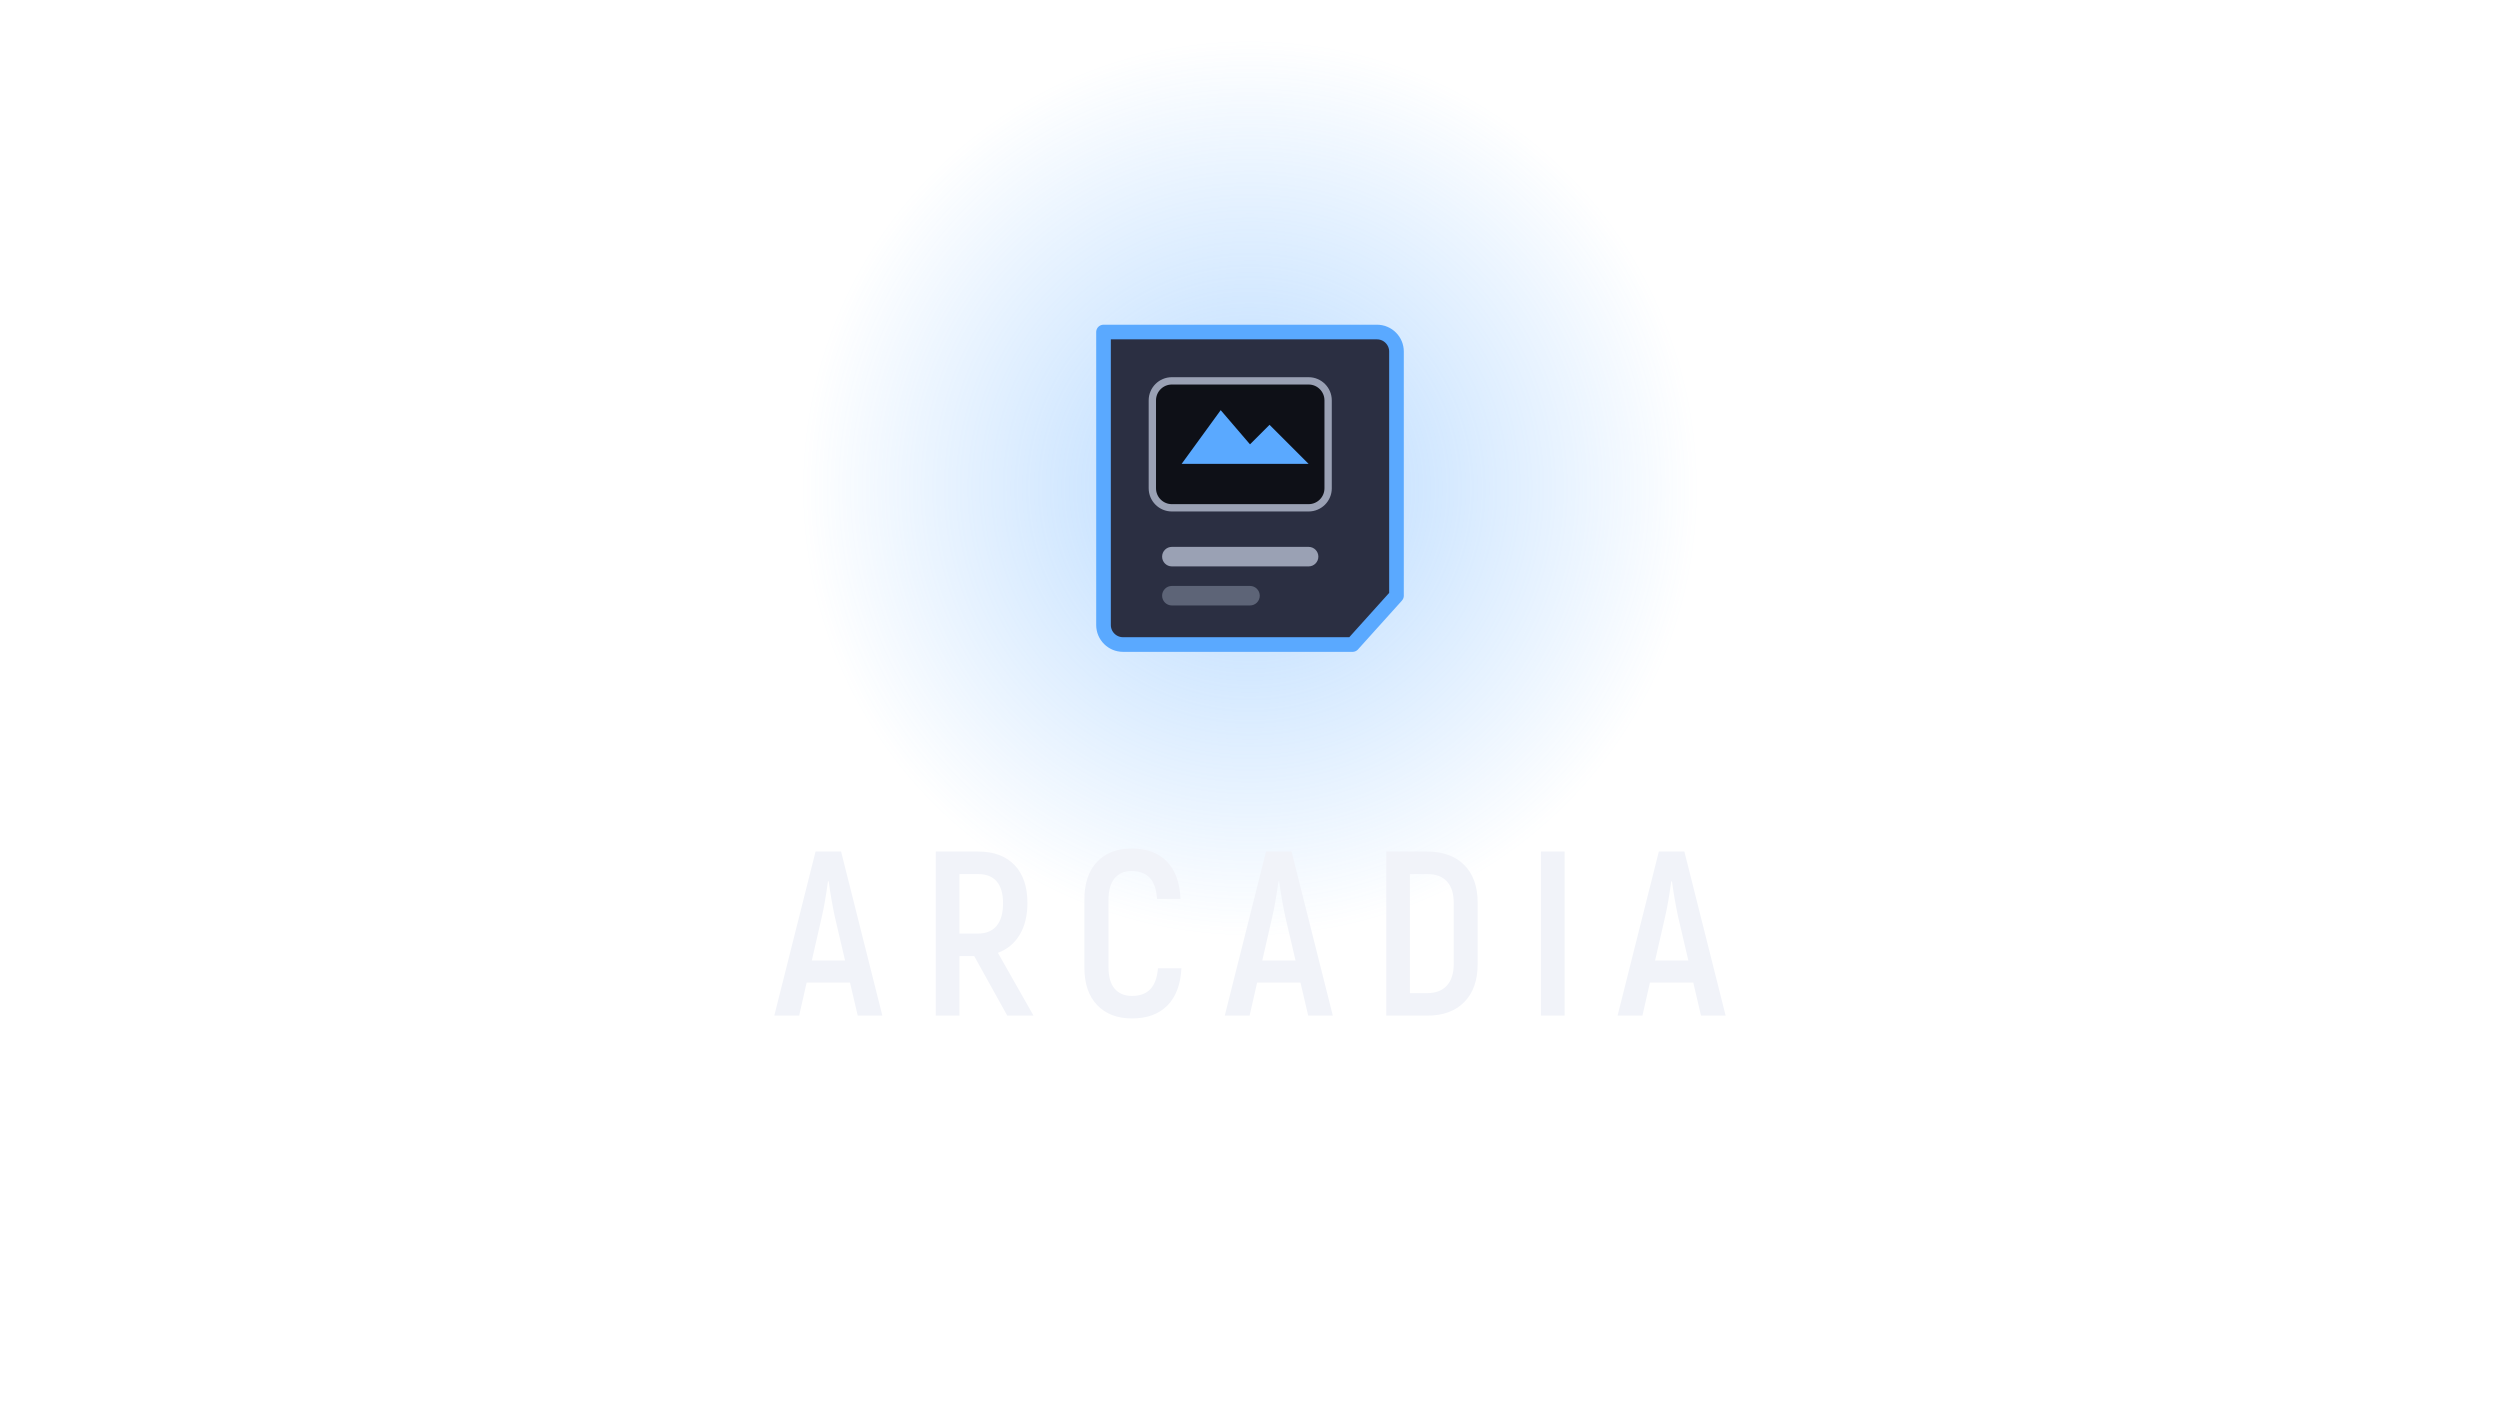
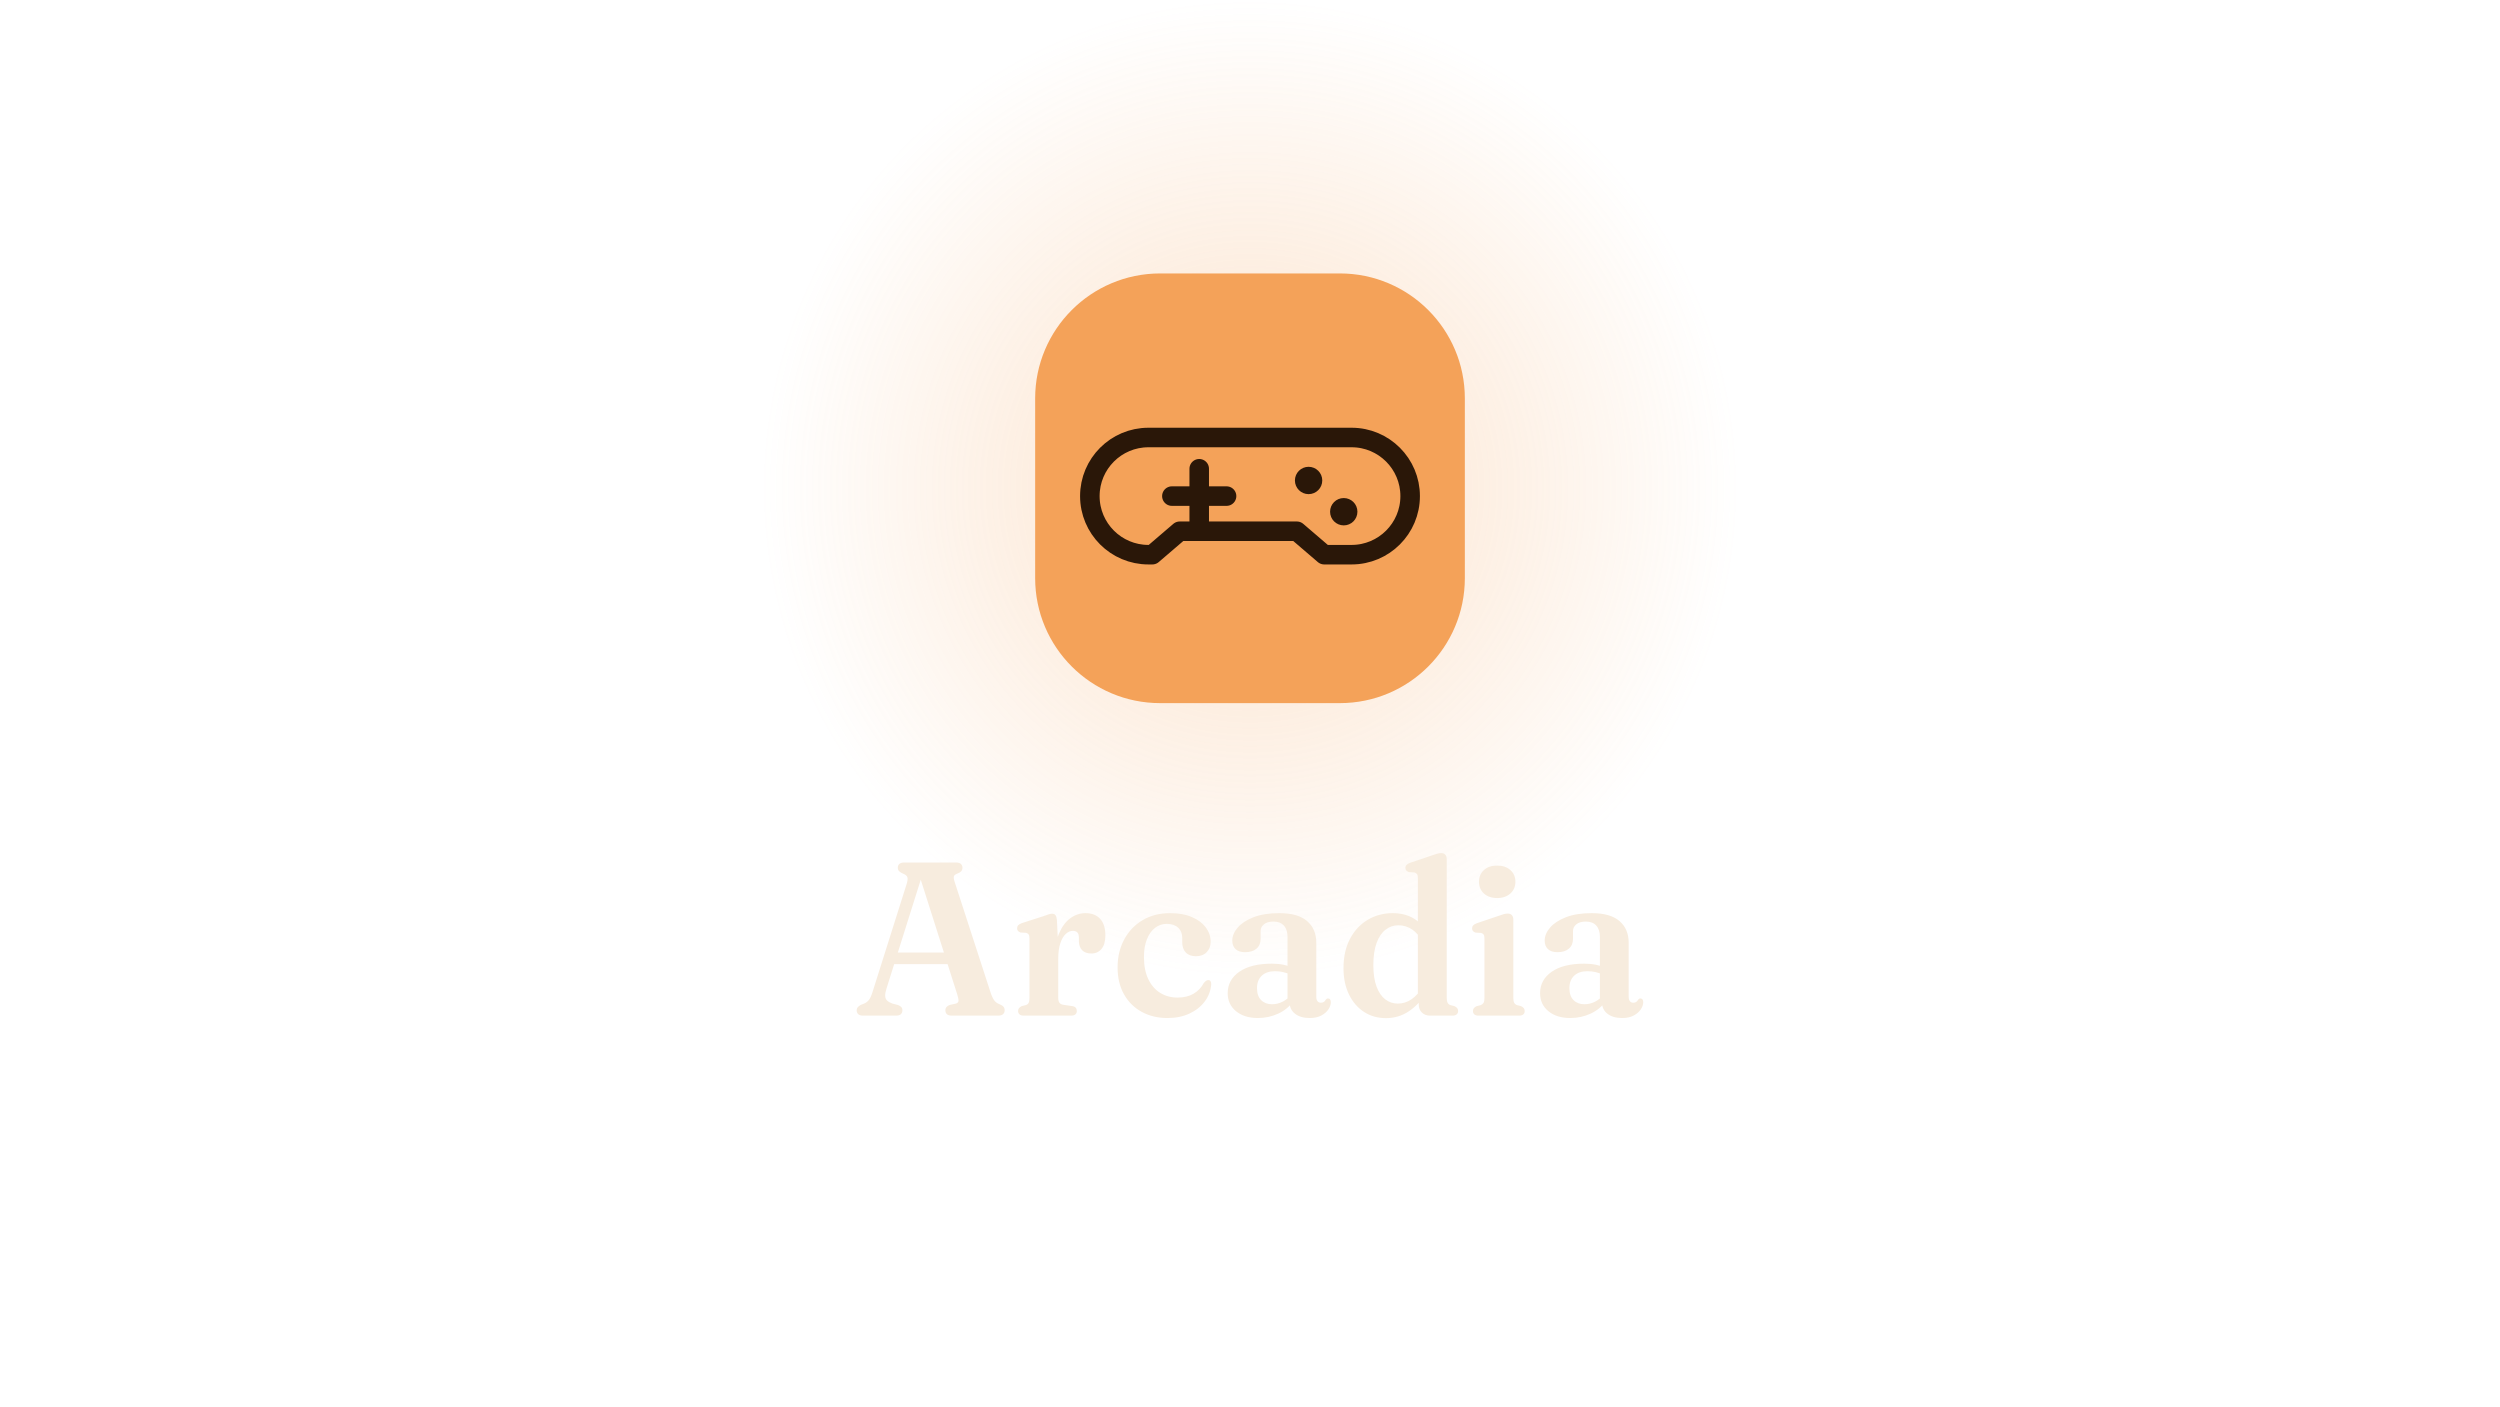
<svg xmlns="http://www.w3.org/2000/svg" width="1280" height="720" viewBox="0 0 1280 720">
  <defs>
    <radialGradient id="glow" cx="0.5" cy="0.5" r="0.5">
-       <stop offset="0" stop-color="#5aa9ff" stop-opacity="0.45" />
-       <stop offset="1" stop-color="#5aa9ff" stop-opacity="0" />
+       <stop offset="0" stop-color="#f4a259" stop-opacity="0.32" />
+       <stop offset="1" stop-color="#f4a259" stop-opacity="0" />
    </radialGradient>
  </defs>
-   <circle cx="640" cy="250" r="230" fill="url(#glow)" />
-   <g transform="translate(475 90) scale(1.25)">
-     <path d="M72 64h112a8 8 0 0 1 8 8v100l-18 20H80a8 8 0 0 1-8-8z" fill="#2b2f42" stroke="#5aa9ff" stroke-width="6" stroke-linejoin="round" />
-     <rect x="92" y="84" width="72" height="52" rx="8" fill="#0e1017" stroke="#9aa1b4" stroke-width="3" />
-     <path d="M104 118l16-22 12 14 8-8 16 16z" fill="#5aa9ff" />
-     <rect x="96" y="152" width="64" height="8" rx="4" fill="#9aa1b4" />
-     <rect x="96" y="168" width="40" height="8" rx="4" fill="#5d6477" />
+   <circle cx="640" cy="250" r="250" fill="url(#glow)" />
+   <g transform="translate(530 140)">
+     <rect x="0" y="0" width="220" height="220" rx="64" fill="#f4a259" />
+     <path d="M58 84h104a30 30 0 0 1 0 60h-14l-14-12H74l-14 12H58a30 30 0 0 1 0-60z" fill="none" stroke="#2a1708" stroke-width="10" stroke-linejoin="round" />
+     <path d="M70 114h28M84 100v28" stroke="#2a1708" stroke-width="10" stroke-linecap="round" />
+     <circle cx="140" cy="106" r="7" fill="#2a1708" />
+     <circle cx="158" cy="122" r="7" fill="#2a1708" />
  </g>
-   <path transform="translate(395.6 520)" fill="#f1f3f9" d="M39.6 -16.92H17.4L13.56 0.0H0.84L21.96 -84.0H35.04L56.16 0.0H43.56ZM37.08 -28.2 31.8 -50.76Q30.0 -59.16 28.68 -68.76H28.32Q26.76 -57.36 25.2 -50.76L20.04 -28.2Z M103.2 -30.48H95.64V0.0H83.52V-84.0H105.24Q117.24 -84.0 123.84 -77.1Q130.44 -70.2 130.44 -57.72Q130.44 -48.0 126.48 -41.4Q122.52 -34.8 115.32 -32.16L133.56 0.0H120.12ZM95.64 -42.0H105.0Q111.36 -42.0 114.66 -45.96Q117.96 -49.92 117.96 -57.48Q117.96 -64.92 114.72 -68.7Q111.48 -72.48 105.12 -72.48H95.64Z M159.6 -24.72V-59.28Q159.6 -71.88 166.08 -78.72Q172.56 -85.56 183.84 -85.56Q195.36 -85.56 201.84 -78.9Q208.32 -72.24 208.8 -59.76H196.8Q196.32 -67.08 193.08 -70.56Q189.84 -74.04 183.72 -74.04Q178.2 -74.04 175.08 -70.32Q171.96 -66.6 171.96 -59.28V-24.72Q171.96 -17.4 175.14 -13.74Q178.32 -10.08 183.96 -10.08Q190.08 -10.08 193.38 -13.56Q196.68 -17.04 197.28 -24.24H209.28Q208.68 -11.88 202.14 -5.22Q195.6 1.44 183.96 1.44Q172.68 1.44 166.14 -5.4Q159.6 -12.24 159.6 -24.72Z M270.24 -16.92H248.04L244.2 0.0H231.48L252.6 -84.0H265.68L286.8 0.0H274.2ZM267.72 -28.2 262.44 -50.76Q260.64 -59.16 259.32 -68.76H258.96Q257.4 -57.36 255.84 -50.76L250.68 -28.2Z M314.16 -84.0H335.04Q347.28 -84.0 354.12 -77.1Q360.96 -70.2 360.96 -57.84V-26.4Q360.96 -13.92 354.12 -6.96Q347.28 0.0 335.16 0.0H314.16ZM335.16 -11.52Q341.64 -11.52 345.18 -15.36Q348.72 -19.2 348.72 -26.64V-57.6Q348.72 -64.92 345.24 -68.7Q341.76 -72.48 335.16 -72.48H326.28V-11.52Z M393.36 -84.0H405.48V0.0H393.36Z M471.36 -16.92H449.16L445.32 0.0H432.6L453.72 -84.0H466.8L487.92 0.0H475.32ZM468.84 -28.2 463.56 -50.76Q461.76 -59.16 460.44 -68.76H460.08Q458.52 -57.36 456.96 -50.76L451.8 -28.2Z" />
+   <path transform="translate(437.5 520)" fill="#f7ecde" d="M18.2 -32.312H50.512L50.736 -26.376H17.864ZM24.528 -2.744Q24.528 -1.456 23.744 -0.728Q22.96 0.0 21.28 0.0H4.368Q2.744 0.0 1.932 -0.728Q1.12 -1.456 1.12 -2.744Q1.12 -3.64 1.624 -4.256Q2.128 -4.872 3.192 -5.488L5.04 -6.216Q6.552 -6.888 7.532 -8.232Q8.512 -9.576 9.52 -12.992L26.712 -67.424Q27.44 -69.776 27.076 -70.868Q26.712 -71.96 24.864 -72.688Q23.52 -73.248 22.848 -73.948Q22.176 -74.648 22.176 -75.712Q22.176 -77.0 23.016 -77.7Q23.856 -78.4 25.48 -78.4H51.968Q53.648 -78.4 54.46 -77.672Q55.272 -76.944 55.272 -75.712Q55.272 -74.592 54.628 -73.892Q53.984 -73.192 52.584 -72.688Q51.184 -72.184 50.904 -71.344Q50.624 -70.504 51.24 -68.6L69.608 -12.04Q70.56 -9.128 71.568 -7.784Q72.576 -6.44 74.312 -5.824Q75.768 -5.208 76.328 -4.508Q76.888 -3.808 76.888 -2.744Q76.888 -1.512 76.076 -0.756Q75.264 0.0 73.584 0.0H49.784Q48.104 0.0 47.32 -0.728Q46.536 -1.456 46.536 -2.744Q46.536 -3.752 47.124 -4.424Q47.712 -5.096 48.832 -5.488L51.912 -6.16Q53.2 -6.552 53.256 -7.588Q53.312 -8.624 52.584 -10.92L33.264 -71.68L34.888 -72.632L16.408 -13.944Q15.68 -11.648 15.708 -10.164Q15.736 -8.68 16.66 -7.756Q17.584 -6.832 19.432 -6.16L22.288 -5.432Q23.408 -4.984 23.968 -4.368Q24.528 -3.752 24.528 -2.744Z M102.464 -28.672Q102.464 -36.624 104.676 -41.916Q106.888 -47.208 110.472 -49.84Q114.056 -52.472 118.256 -52.472Q123.072 -52.472 125.76 -49.56Q128.448 -46.648 128.448 -41.16Q128.448 -36.456 126.46 -34.132Q124.472 -31.808 121.336 -31.808Q118.2 -31.808 116.576 -33.46Q114.952 -35.112 114.896 -38.08V-39.984Q114.896 -41.72 114.112 -42.56Q113.328 -43.4 111.76 -43.4Q109.856 -43.4 108.148 -41.804Q106.44 -40.208 105.376 -37.016Q104.312 -33.824 104.312 -29.008ZM103.64 -48.944 104.312 -35.504V-9.128Q104.312 -7.504 104.9 -6.636Q105.488 -5.768 106.944 -5.544L111.48 -4.872Q112.712 -4.704 113.272 -4.032Q113.832 -3.36 113.832 -2.352Q113.832 -1.288 113.104 -0.644Q112.376 0.0 110.976 0.0H86.56Q85.216 0.0 84.488 -0.644Q83.76 -1.288 83.76 -2.352Q83.76 -3.248 84.236 -3.836Q84.712 -4.424 85.608 -4.872L87.68 -5.376Q88.688 -5.712 89.136 -6.496Q89.584 -7.28 89.584 -9.016V-39.48Q89.584 -40.936 89.164 -41.552Q88.744 -42.168 87.848 -42.392L84.992 -42.56Q84.096 -42.896 83.676 -43.4Q83.256 -43.904 83.256 -44.688Q83.256 -45.64 83.816 -46.256Q84.376 -46.872 85.72 -47.376L96.696 -50.904Q98.432 -51.576 99.496 -51.884Q100.56 -52.192 101.232 -52.192Q102.296 -52.192 102.884 -51.464Q103.472 -50.736 103.64 -48.944Z M182.36 -37.8Q182.36 -34.552 180.316 -32.48Q178.272 -30.408 174.8 -30.408Q171.44 -30.408 169.62 -32.34Q167.8 -34.272 167.8 -37.52V-39.76Q167.8 -43.064 165.7 -45.024Q163.6 -46.984 159.96 -46.984Q156.544 -46.984 153.884 -44.94Q151.224 -42.896 149.712 -39.088Q148.2 -35.28 148.2 -30.016Q148.2 -23.296 150.44 -18.648Q152.68 -14.0 156.572 -11.62Q160.464 -9.24 165.392 -9.24Q170.264 -9.24 173.624 -11.228Q176.984 -13.216 178.832 -16.688Q179.616 -17.584 180.12 -17.892Q180.624 -18.2 181.184 -18.2Q181.912 -18.2 182.304 -17.612Q182.696 -17.024 182.64 -15.96Q182.248 -11.144 179.336 -7.252Q176.424 -3.36 171.524 -1.064Q166.624 1.232 160.24 1.232Q152.848 1.232 147.052 -1.932Q141.256 -5.096 137.98 -10.92Q134.704 -16.744 134.704 -24.696Q134.704 -32.592 138.036 -38.892Q141.368 -45.192 147.444 -48.832Q153.52 -52.472 161.64 -52.472Q168.08 -52.472 172.728 -50.484Q177.376 -48.496 179.868 -45.136Q182.36 -41.776 182.36 -37.8Z M222.776 -6.832V-8.12L221.712 -8.344V-40.264Q221.712 -44.072 219.836 -46.116Q217.96 -48.16 214.544 -48.16Q211.352 -48.16 209.644 -46.76Q207.936 -45.36 207.936 -43.344V-39.368Q207.936 -36.12 205.836 -34.3Q203.736 -32.48 199.984 -32.48Q196.792 -32.48 195.112 -34.048Q193.432 -35.616 193.432 -38.416Q193.432 -41.832 196.176 -45.052Q198.92 -48.272 204.296 -50.372Q209.672 -52.472 217.512 -52.472Q227.032 -52.472 231.736 -48.412Q236.44 -44.352 236.44 -37.352V-9.632Q236.44 -8.176 237.056 -7.392Q237.672 -6.608 238.848 -6.608Q239.744 -6.608 240.332 -7.028Q240.92 -7.448 241.256 -8.12Q241.48 -8.4 241.76 -8.596Q242.04 -8.792 242.432 -8.792Q243.16 -8.792 243.524 -8.26Q243.888 -7.728 243.888 -6.888Q243.888 -5.096 242.656 -3.22Q241.424 -1.344 239.016 -0.056Q236.608 1.232 233.136 1.232Q228.376 1.232 225.576 -0.952Q222.776 -3.136 222.776 -6.832ZM191.08 -11.48Q191.08 -18.312 197.016 -22.456Q202.952 -26.6 213.704 -26.6Q217.008 -26.6 219.696 -26.04Q222.384 -25.48 224.344 -24.584L223.224 -21.0Q221.376 -21.84 219.472 -22.288Q217.568 -22.736 215.272 -22.736Q210.96 -22.736 208.524 -20.44Q206.088 -18.144 206.088 -14.056Q206.088 -10.024 208.216 -7.924Q210.344 -5.824 213.76 -5.824Q216.616 -5.824 219.22 -7.14Q221.824 -8.456 223.56 -10.752L224.68 -7.448Q221.88 -3.304 216.98 -1.036Q212.08 1.232 206.536 1.232Q199.592 1.232 195.336 -2.268Q191.08 -5.768 191.08 -11.48Z M288.896 -9.184 288.448 -9.576V-70.448Q288.448 -71.848 288.0 -72.464Q287.552 -73.08 286.712 -73.304L283.856 -73.472Q282.96 -73.808 282.512 -74.312Q282.064 -74.816 282.064 -75.6Q282.064 -76.552 282.652 -77.168Q283.24 -77.784 284.584 -78.288L295.504 -81.984Q297.24 -82.6 298.332 -82.908Q299.424 -83.216 300.376 -83.216Q301.776 -83.216 302.504 -82.376Q303.232 -81.536 303.232 -80.192V-9.072Q303.232 -7.336 303.708 -6.524Q304.184 -5.712 305.136 -5.376L307.152 -4.872Q308.104 -4.424 308.58 -3.836Q309.056 -3.248 309.056 -2.352Q309.056 -1.288 308.328 -0.644Q307.6 0.0 306.256 0.0H294.664Q292.144 0.0 290.52 -1.568Q288.896 -3.136 288.896 -5.656ZM250.368 -24.248Q250.368 -32.984 253.7 -39.312Q257.032 -45.64 262.772 -49.056Q268.512 -52.472 275.624 -52.472Q281.896 -52.472 286.572 -49.588Q291.248 -46.704 294.216 -41.384L290.968 -37.632Q288.672 -42.0 285.48 -44.128Q282.288 -46.256 278.424 -46.256Q274.84 -46.256 271.928 -44.016Q269.016 -41.776 267.336 -37.268Q265.656 -32.76 265.656 -25.816Q265.656 -19.264 267.28 -14.896Q268.904 -10.528 271.732 -8.344Q274.56 -6.16 278.2 -6.16Q281.952 -6.16 285.2 -8.372Q288.448 -10.584 291.08 -15.008L293.208 -12.096Q289.008 -5.656 283.772 -2.184Q278.536 1.288 272.152 1.288Q265.768 1.288 260.868 -1.904Q255.968 -5.096 253.168 -10.864Q250.368 -16.632 250.368 -24.248Z M337.32 -49.224V-9.072Q337.32 -7.336 337.796 -6.524Q338.272 -5.712 339.224 -5.376L341.24 -4.872Q342.192 -4.424 342.668 -3.836Q343.144 -3.248 343.144 -2.352Q343.144 -1.232 342.416 -0.616Q341.688 0.0 340.344 0.0H319.456Q318.112 0.0 317.384 -0.616Q316.656 -1.232 316.656 -2.352Q316.656 -3.248 317.132 -3.836Q317.608 -4.424 318.504 -4.816L320.632 -5.376Q321.584 -5.768 322.06 -6.524Q322.536 -7.28 322.536 -9.072V-39.48Q322.536 -40.936 322.116 -41.524Q321.696 -42.112 320.8 -42.336L317.944 -42.504Q317.048 -42.84 316.628 -43.344Q316.208 -43.848 316.208 -44.688Q316.208 -45.584 316.768 -46.2Q317.328 -46.816 318.672 -47.32L329.592 -51.016Q331.384 -51.688 332.448 -51.968Q333.512 -52.248 334.464 -52.248Q335.864 -52.248 336.592 -51.408Q337.32 -50.568 337.32 -49.224ZM329.032 -60.2Q324.832 -60.2 322.284 -62.524Q319.736 -64.848 319.736 -68.544Q319.736 -72.24 322.284 -74.536Q324.832 -76.832 329.032 -76.832Q333.232 -76.832 335.808 -74.536Q338.384 -72.24 338.384 -68.544Q338.384 -64.848 335.808 -62.524Q333.232 -60.2 329.032 -60.2Z M382.72 -6.832V-8.12L381.656 -8.344V-40.264Q381.656 -44.072 379.78 -46.116Q377.904 -48.16 374.488 -48.16Q371.296 -48.16 369.588 -46.76Q367.88 -45.36 367.88 -43.344V-39.368Q367.88 -36.12 365.78 -34.3Q363.68 -32.48 359.928 -32.48Q356.736 -32.48 355.056 -34.048Q353.376 -35.616 353.376 -38.416Q353.376 -41.832 356.12 -45.052Q358.864 -48.272 364.24 -50.372Q369.616 -52.472 377.456 -52.472Q386.976 -52.472 391.68 -48.412Q396.384 -44.352 396.384 -37.352V-9.632Q396.384 -8.176 397.0 -7.392Q397.616 -6.608 398.792 -6.608Q399.688 -6.608 400.276 -7.028Q400.864 -7.448 401.2 -8.12Q401.424 -8.4 401.704 -8.596Q401.984 -8.792 402.376 -8.792Q403.104 -8.792 403.468 -8.26Q403.832 -7.728 403.832 -6.888Q403.832 -5.096 402.6 -3.22Q401.368 -1.344 398.96 -0.056Q396.552 1.232 393.08 1.232Q388.32 1.232 385.52 -0.952Q382.72 -3.136 382.72 -6.832ZM351.024 -11.48Q351.024 -18.312 356.96 -22.456Q362.896 -26.6 373.648 -26.6Q376.952 -26.6 379.64 -26.04Q382.328 -25.48 384.288 -24.584L383.168 -21.0Q381.32 -21.84 379.416 -22.288Q377.512 -22.736 375.216 -22.736Q370.904 -22.736 368.468 -20.44Q366.032 -18.144 366.032 -14.056Q366.032 -10.024 368.16 -7.924Q370.288 -5.824 373.704 -5.824Q376.56 -5.824 379.164 -7.14Q381.768 -8.456 383.504 -10.752L384.624 -7.448Q381.824 -3.304 376.924 -1.036Q372.024 1.232 366.48 1.232Q359.536 1.232 355.28 -2.268Q351.024 -5.768 351.024 -11.48Z" />
</svg>
